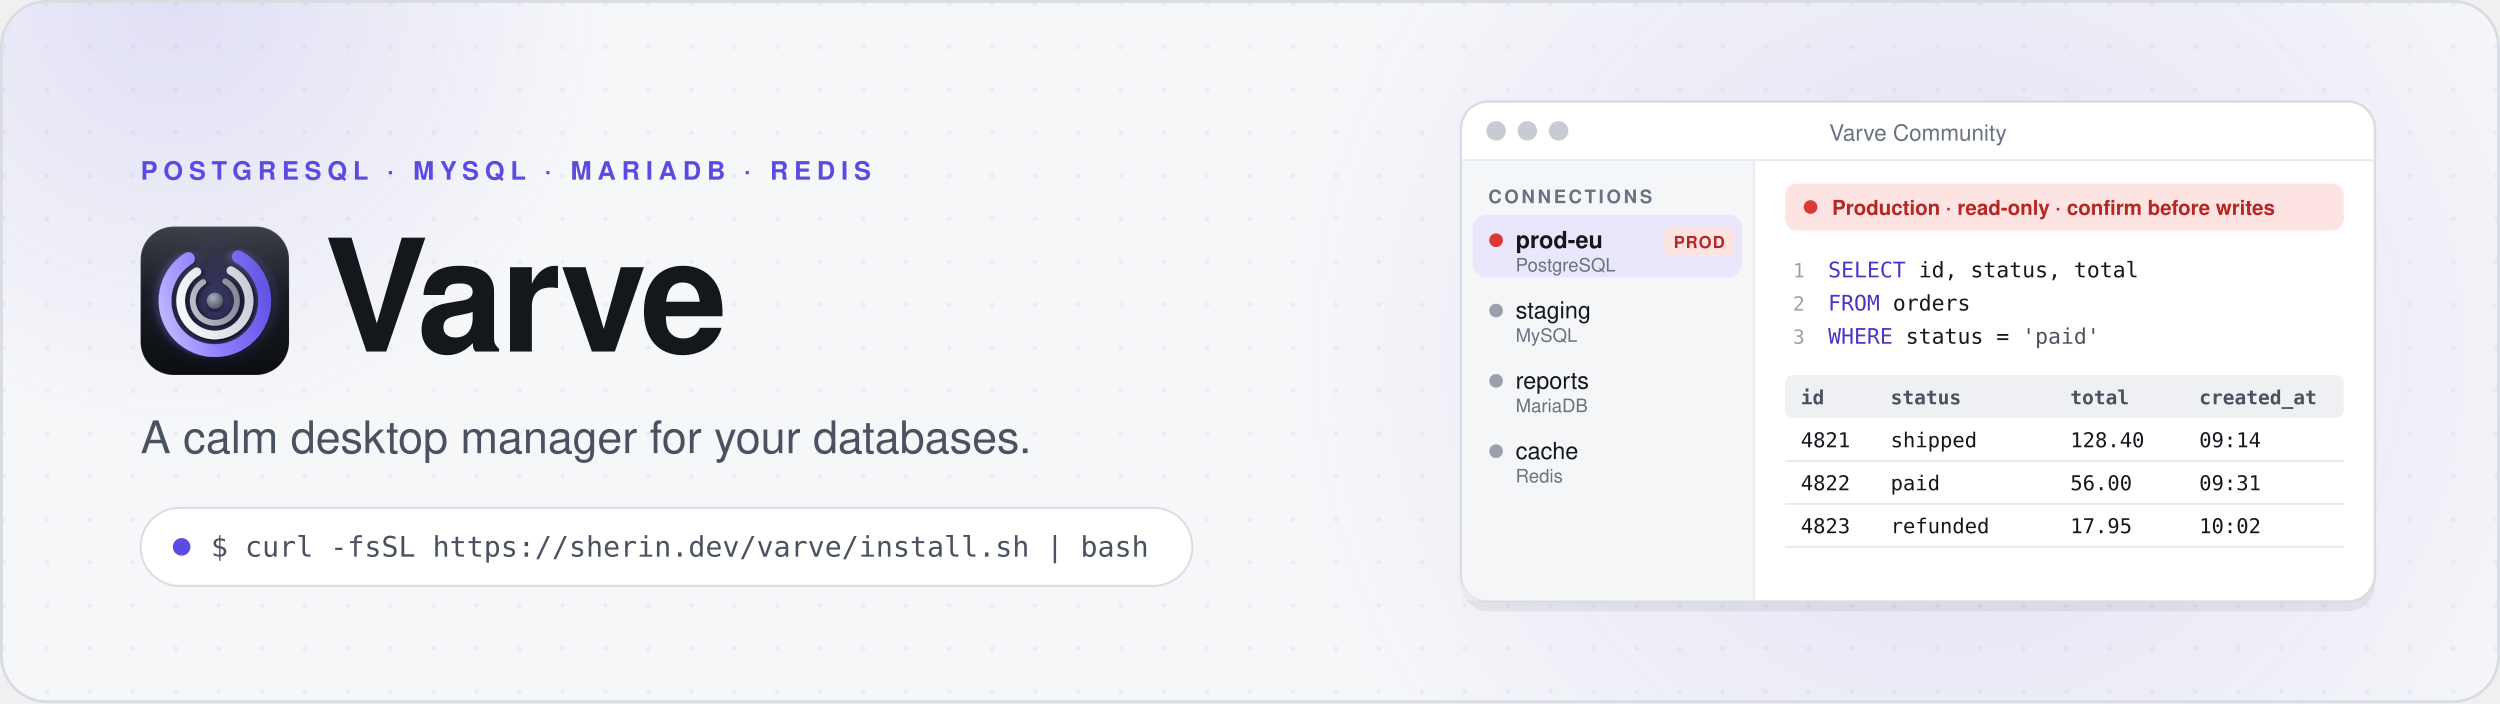
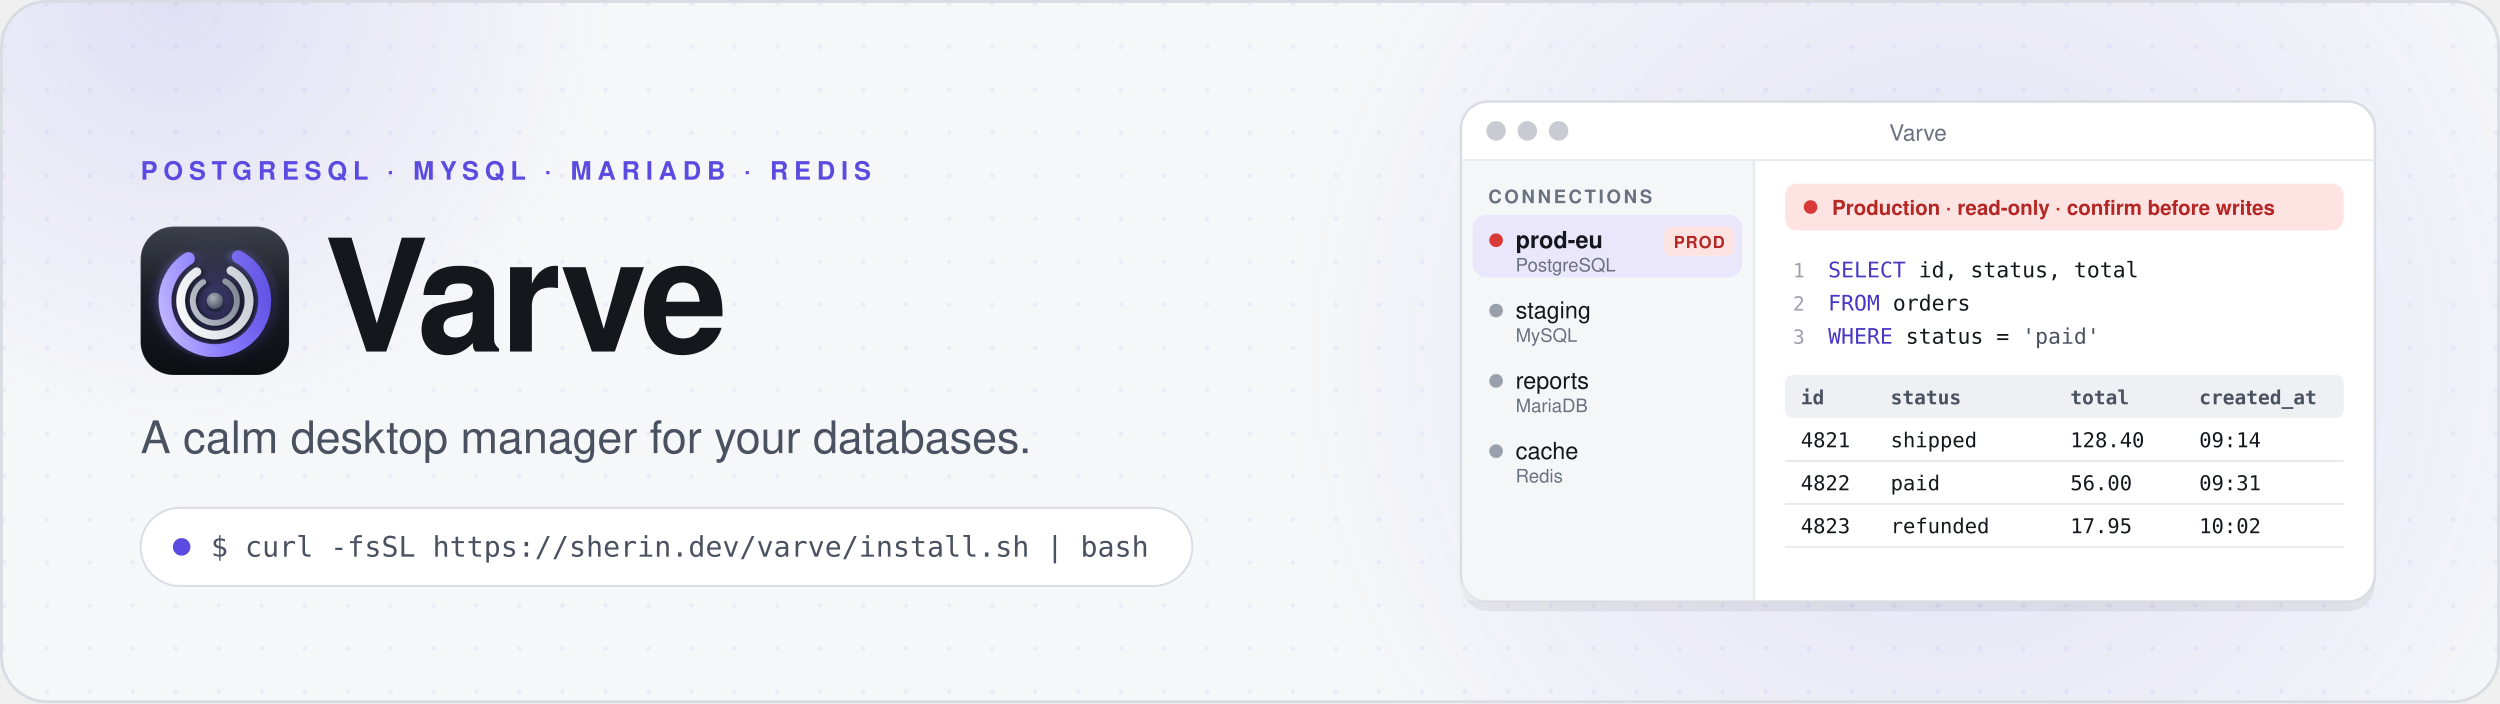
<svg xmlns="http://www.w3.org/2000/svg" width="1280" height="360" viewBox="0 0 1280 360" role="img" aria-label="Varve: a calm desktop manager for PostgreSQL, MySQL, MariaDB and Redis">
  <defs>
    <radialGradient id="glow">
      <stop offset="0" stop-color="#5B4BE0" stop-opacity="0.14" />
      <stop offset="1" stop-color="#5B4BE0" stop-opacity="0" />
    </radialGradient>
    <pattern id="dots" width="22" height="22" patternUnits="userSpaceOnUse">
      <circle cx="2" cy="2" r="1.2" fill="#5B4BE0" fill-opacity="0.07" />
    </pattern>
    <clipPath id="clip">
      <rect width="1280" height="360" rx="24" />
    </clipPath>
  </defs>
  <g clip-path="url(#clip)">
    <rect width="1280" height="360" fill="#F6F7F9" />
    <rect width="1280" height="360" fill="url(#dots)" />
    <circle cx="1000" cy="180" r="340" fill="url(#glow)" />
    <circle cx="90" cy="0" r="220" fill="url(#glow)" />
  </g>
  <rect x="0.75" y="0.75" width="1278.5" height="358.5" rx="23.25" fill="none" stroke="#D9DDE3" stroke-width="1.5" />
  <text x="72" y="92" font-family="'IBM Plex Sans', -apple-system, BlinkMacSystemFont, 'Segoe UI', Helvetica, Arial, sans-serif" font-size="13" font-weight="600" fill="#5B4BE0" text-anchor="start" letter-spacing="3">POSTGRESQL  ·  MYSQL  ·  MARIADB  ·  REDIS</text>
  <g transform="translate(72 116) scale(0.14844)">
    <defs>
      <linearGradient id="readme-tile" x1="0" y1="0" x2="0" y2="1">
        <stop offset="0" stop-color="#262A33" />
        <stop offset="0.55" stop-color="#16191F" />
        <stop offset="1" stop-color="#0C0E12" />
      </linearGradient>
      <radialGradient id="readme-glow" cx="0.5" cy="0.5" r="0.5">
        <stop offset="0" stop-color="#8B7CFF" stop-opacity="0.34" />
        <stop offset="0.6" stop-color="#5B4BE0" stop-opacity="0.10" />
        <stop offset="1" stop-color="#5B4BE0" stop-opacity="0" />
      </radialGradient>
      <linearGradient id="readme-sheen" x1="0" y1="0" x2="0" y2="1">
        <stop offset="0" stop-color="#FFFFFF" stop-opacity="0.10" />
        <stop offset="0.45" stop-color="#FFFFFF" stop-opacity="0" />
      </linearGradient>
      <linearGradient id="readme-edge" x1="0" y1="0" x2="0" y2="1">
        <stop offset="0" stop-color="#FFFFFF" stop-opacity="0.22" />
        <stop offset="0.5" stop-color="#FFFFFF" stop-opacity="0.04" />
        <stop offset="1" stop-color="#FFFFFF" stop-opacity="0.10" />
      </linearGradient>
      <linearGradient id="readme-ring-outer" gradientUnits="userSpaceOnUse" x1="96" y1="96" x2="416" y2="416">
        <stop offset="0" stop-color="#C9C1FF" />
        <stop offset="0.45" stop-color="#8B7CFF" />
        <stop offset="1" stop-color="#5B4BE0" />
      </linearGradient>
      <linearGradient id="readme-ring-middle" gradientUnits="userSpaceOnUse" x1="138" y1="138" x2="374" y2="374">
        <stop offset="0" stop-color="#FFFFFF" />
        <stop offset="1" stop-color="#C3C8D1" />
      </linearGradient>
      <linearGradient id="readme-ring-inner" gradientUnits="userSpaceOnUse" x1="180" y1="180" x2="332" y2="332">
        <stop offset="0" stop-color="#C2C7D0" />
        <stop offset="1" stop-color="#7A8190" />
      </linearGradient>
      <radialGradient id="readme-dot" cx="0.38" cy="0.32" r="0.75">
        <stop offset="0" stop-color="#A9AFBA" />
        <stop offset="1" stop-color="#4A5160" />
      </radialGradient>
      <filter id="readme-bloom" x="-30%" y="-30%" width="160%" height="160%">
        <feGaussianBlur stdDeviation="14" />
      </filter>
      <filter id="readme-lift" x="-20%" y="-20%" width="140%" height="140%">
        <feGaussianBlur in="SourceAlpha" stdDeviation="7" />
        <feOffset dy="8" result="blur" />
        <feFlood flood-color="#000000" flood-opacity="0.55" />
        <feComposite in2="blur" operator="in" />
        <feMerge>
          <feMergeNode />
          <feMergeNode in="SourceGraphic" />
        </feMerge>
      </filter>
      <clipPath id="readme-clip">
        <rect width="512" height="512" rx="114" />
      </clipPath>
    </defs>
    <g clip-path="url(#readme-clip)">
      <rect width="512" height="512" fill="url(#readme-tile)" />
      <circle cx="256" cy="256" r="250" fill="url(#readme-glow)" />
      <g transform="rotate(-62 256 256)" fill="none" stroke-linecap="round">
        <circle cx="256" cy="256" r="172" stroke="#8B7CFF" stroke-opacity="0.55" stroke-width="44" stroke-dasharray="900 1081" filter="url(#readme-bloom)" />
        <g filter="url(#readme-lift)">
          <circle cx="256" cy="256" r="172" stroke="url(#readme-ring-outer)" stroke-width="44" stroke-dasharray="900 1081" />
          <circle cx="256" cy="256" r="118" stroke="url(#readme-ring-middle)" stroke-width="30" stroke-dasharray="618 741" />
          <circle cx="256" cy="256" r="76" stroke="url(#readme-ring-inner)" stroke-width="20" stroke-dasharray="398 478" />
        </g>
      </g>
      <circle cx="256" cy="256" r="28" fill="url(#readme-dot)" filter="url(#readme-lift)" />
      <rect width="512" height="512" fill="url(#readme-sheen)" />
    </g>
    <rect x="1" y="1" width="510" height="510" rx="113" fill="none" stroke="url(#readme-edge)" stroke-width="2" />
  </g>
  <text x="166" y="180" font-family="'IBM Plex Sans', -apple-system, BlinkMacSystemFont, 'Segoe UI', Helvetica, Arial, sans-serif" font-size="80" font-weight="700" fill="#14171C" text-anchor="start" letter-spacing="-2">Varve</text>
  <text x="72" y="232" font-family="'IBM Plex Sans', -apple-system, BlinkMacSystemFont, 'Segoe UI', Helvetica, Arial, sans-serif" font-size="23" font-weight="500" fill="#4A5160" text-anchor="start">A calm desktop manager for your databases.</text>
  <rect x="72" y="260" width="538.5" height="40" rx="20" fill="#FFFFFF" stroke="#D9DDE3" />
  <circle cx="93" cy="280" r="4.5" fill="#5B4BE0" />
  <text x="108" y="285" font-family="'IBM Plex Mono', ui-monospace, SFMono-Regular, 'SF Mono', Menlo, Consolas, monospace" font-size="14.5" font-weight="500" fill="#4A5160" text-anchor="start">$ curl -fsSL https://sherin.dev/varve/install.sh | bash</text>
  <rect x="748" y="57" width="468" height="256" rx="14" fill="#14171C" fill-opacity="0.07" />
  <rect x="748" y="52" width="468" height="256" rx="14" fill="#FFFFFF" stroke="#D9DDE3" stroke-width="1.25" />
  <path d="M748 82 H1216" stroke="#E6E9ED" />
  <circle cx="766" cy="67" r="5" fill="#9AA0AB" fill-opacity="0.55" />
  <circle cx="782" cy="67" r="5" fill="#9AA0AB" fill-opacity="0.55" />
  <circle cx="798" cy="67" r="5" fill="#9AA0AB" fill-opacity="0.55" />
-   <text x="982.0" y="72" font-family="'IBM Plex Sans', -apple-system, BlinkMacSystemFont, 'Segoe UI', Helvetica, Arial, sans-serif" font-size="11.5" font-weight="500" fill="#6A7180" text-anchor="middle">Varve Community</text>
+   <text x="982.0" y="72" font-family="'IBM Plex Sans', -apple-system, BlinkMacSystemFont, 'Segoe UI', Helvetica, Arial, sans-serif" font-size="11.5" font-weight="500" fill="#6A7180" text-anchor="middle">Varve</text>
  <rect x="748.6" y="82.6" width="150" height="224.8" fill="#EEF0F3" fill-opacity="0.6" />
  <path d="M898 82 V308" stroke="#E6E9ED" />
  <text x="762" y="104" font-family="'IBM Plex Sans', -apple-system, BlinkMacSystemFont, 'Segoe UI', Helvetica, Arial, sans-serif" font-size="9.5" font-weight="600" fill="#6A7180" text-anchor="start" letter-spacing="1.4">CONNECTIONS</text>
  <rect x="754" y="110" width="138" height="32" rx="7" fill="#EAE7FC" />
  <circle cx="766" cy="123" r="3.5" fill="#D93A37" />
  <text x="776" y="127" font-family="'IBM Plex Sans', -apple-system, BlinkMacSystemFont, 'Segoe UI', Helvetica, Arial, sans-serif" font-size="12" font-weight="600" fill="#14171C" text-anchor="start">prod-eu</text>
  <text x="776" y="139" font-family="'IBM Plex Sans', -apple-system, BlinkMacSystemFont, 'Segoe UI', Helvetica, Arial, sans-serif" font-size="9.5" font-weight="400" fill="#6A7180" text-anchor="start">PostgreSQL</text>
  <rect x="852" y="116" width="36" height="15" rx="4" fill="#FDE4E3" />
  <text x="870" y="127" font-family="'IBM Plex Sans', -apple-system, BlinkMacSystemFont, 'Segoe UI', Helvetica, Arial, sans-serif" font-size="8.5" font-weight="700" fill="#B42724" text-anchor="middle" letter-spacing="0.6">PROD</text>
  <circle cx="766" cy="159" r="3.5" fill="#9AA0AB" />
  <text x="776" y="163" font-family="'IBM Plex Sans', -apple-system, BlinkMacSystemFont, 'Segoe UI', Helvetica, Arial, sans-serif" font-size="12" font-weight="500" fill="#14171C" text-anchor="start">staging</text>
  <text x="776" y="175" font-family="'IBM Plex Sans', -apple-system, BlinkMacSystemFont, 'Segoe UI', Helvetica, Arial, sans-serif" font-size="9.5" font-weight="400" fill="#6A7180" text-anchor="start">MySQL</text>
  <circle cx="766" cy="195" r="3.5" fill="#9AA0AB" />
  <text x="776" y="199" font-family="'IBM Plex Sans', -apple-system, BlinkMacSystemFont, 'Segoe UI', Helvetica, Arial, sans-serif" font-size="12" font-weight="500" fill="#14171C" text-anchor="start">reports</text>
  <text x="776" y="211" font-family="'IBM Plex Sans', -apple-system, BlinkMacSystemFont, 'Segoe UI', Helvetica, Arial, sans-serif" font-size="9.5" font-weight="400" fill="#6A7180" text-anchor="start">MariaDB</text>
  <circle cx="766" cy="231" r="3.5" fill="#9AA0AB" />
  <text x="776" y="235" font-family="'IBM Plex Sans', -apple-system, BlinkMacSystemFont, 'Segoe UI', Helvetica, Arial, sans-serif" font-size="12" font-weight="500" fill="#14171C" text-anchor="start">cache</text>
  <text x="776" y="247" font-family="'IBM Plex Sans', -apple-system, BlinkMacSystemFont, 'Segoe UI', Helvetica, Arial, sans-serif" font-size="9.5" font-weight="400" fill="#6A7180" text-anchor="start">Redis</text>
  <rect x="914" y="94" width="286" height="24" rx="6" fill="#FDE4E3" />
  <circle cx="927" cy="106" r="3.5" fill="#D93A37" />
  <text x="938" y="110" font-family="'IBM Plex Sans', -apple-system, BlinkMacSystemFont, 'Segoe UI', Helvetica, Arial, sans-serif" font-size="10.5" font-weight="600" fill="#B42724" text-anchor="start">Production  ·  read-only  ·  confirm before writes</text>
  <text x="936" y="142" font-family="'IBM Plex Mono', ui-monospace, SFMono-Regular, 'SF Mono', Menlo, Consolas, monospace" font-size="11" font-weight="500" fill="#14171C" text-anchor="start">
    <tspan fill="#4637C4">SELECT</tspan> id, status, total</text>
  <text x="918" y="142" font-family="'IBM Plex Mono', ui-monospace, SFMono-Regular, 'SF Mono', Menlo, Consolas, monospace" font-size="10" font-weight="400" fill="#9AA0AB" text-anchor="start">1</text>
  <text x="936" y="159" font-family="'IBM Plex Mono', ui-monospace, SFMono-Regular, 'SF Mono', Menlo, Consolas, monospace" font-size="11" font-weight="500" fill="#14171C" text-anchor="start">
    <tspan fill="#4637C4">FROM</tspan> orders</text>
  <text x="918" y="159" font-family="'IBM Plex Mono', ui-monospace, SFMono-Regular, 'SF Mono', Menlo, Consolas, monospace" font-size="10" font-weight="400" fill="#9AA0AB" text-anchor="start">2</text>
  <text x="936" y="176" font-family="'IBM Plex Mono', ui-monospace, SFMono-Regular, 'SF Mono', Menlo, Consolas, monospace" font-size="11" font-weight="500" fill="#14171C" text-anchor="start">
    <tspan fill="#4637C4">WHERE</tspan> status = <tspan fill="#4A5160">'paid'</tspan>
  </text>
  <text x="918" y="176" font-family="'IBM Plex Mono', ui-monospace, SFMono-Regular, 'SF Mono', Menlo, Consolas, monospace" font-size="10" font-weight="400" fill="#9AA0AB" text-anchor="start">3</text>
  <rect x="914" y="192" width="286" height="22" rx="4" fill="#EEF0F3" />
  <text x="922" y="207" font-family="'IBM Plex Mono', ui-monospace, SFMono-Regular, 'SF Mono', Menlo, Consolas, monospace" font-size="10" font-weight="600" fill="#4A5160" text-anchor="start">id</text>
  <text x="968" y="207" font-family="'IBM Plex Mono', ui-monospace, SFMono-Regular, 'SF Mono', Menlo, Consolas, monospace" font-size="10" font-weight="600" fill="#4A5160" text-anchor="start">status</text>
  <text x="1060" y="207" font-family="'IBM Plex Mono', ui-monospace, SFMono-Regular, 'SF Mono', Menlo, Consolas, monospace" font-size="10" font-weight="600" fill="#4A5160" text-anchor="start">total</text>
  <text x="1126" y="207" font-family="'IBM Plex Mono', ui-monospace, SFMono-Regular, 'SF Mono', Menlo, Consolas, monospace" font-size="10" font-weight="600" fill="#4A5160" text-anchor="start">created_at</text>
  <path d="M914 236 H1200" stroke="#E6E9ED" />
  <text x="922" y="229" font-family="'IBM Plex Mono', ui-monospace, SFMono-Regular, 'SF Mono', Menlo, Consolas, monospace" font-size="10.5" font-weight="400" fill="#14171C" text-anchor="start">4821</text>
  <text x="968" y="229" font-family="'IBM Plex Mono', ui-monospace, SFMono-Regular, 'SF Mono', Menlo, Consolas, monospace" font-size="10.5" font-weight="400" fill="#14171C" text-anchor="start">shipped</text>
  <text x="1060" y="229" font-family="'IBM Plex Mono', ui-monospace, SFMono-Regular, 'SF Mono', Menlo, Consolas, monospace" font-size="10.5" font-weight="400" fill="#14171C" text-anchor="start">128.40</text>
  <text x="1126" y="229" font-family="'IBM Plex Mono', ui-monospace, SFMono-Regular, 'SF Mono', Menlo, Consolas, monospace" font-size="10.5" font-weight="400" fill="#14171C" text-anchor="start">09:14</text>
  <path d="M914 258 H1200" stroke="#E6E9ED" />
  <text x="922" y="251" font-family="'IBM Plex Mono', ui-monospace, SFMono-Regular, 'SF Mono', Menlo, Consolas, monospace" font-size="10.5" font-weight="400" fill="#14171C" text-anchor="start">4822</text>
  <text x="968" y="251" font-family="'IBM Plex Mono', ui-monospace, SFMono-Regular, 'SF Mono', Menlo, Consolas, monospace" font-size="10.5" font-weight="400" fill="#14171C" text-anchor="start">paid</text>
  <text x="1060" y="251" font-family="'IBM Plex Mono', ui-monospace, SFMono-Regular, 'SF Mono', Menlo, Consolas, monospace" font-size="10.5" font-weight="400" fill="#14171C" text-anchor="start">56.00</text>
  <text x="1126" y="251" font-family="'IBM Plex Mono', ui-monospace, SFMono-Regular, 'SF Mono', Menlo, Consolas, monospace" font-size="10.5" font-weight="400" fill="#14171C" text-anchor="start">09:31</text>
  <path d="M914 280 H1200" stroke="#E6E9ED" />
  <text x="922" y="273" font-family="'IBM Plex Mono', ui-monospace, SFMono-Regular, 'SF Mono', Menlo, Consolas, monospace" font-size="10.5" font-weight="400" fill="#14171C" text-anchor="start">4823</text>
  <text x="968" y="273" font-family="'IBM Plex Mono', ui-monospace, SFMono-Regular, 'SF Mono', Menlo, Consolas, monospace" font-size="10.5" font-weight="400" fill="#14171C" text-anchor="start">refunded</text>
  <text x="1060" y="273" font-family="'IBM Plex Mono', ui-monospace, SFMono-Regular, 'SF Mono', Menlo, Consolas, monospace" font-size="10.5" font-weight="400" fill="#14171C" text-anchor="start">17.95</text>
  <text x="1126" y="273" font-family="'IBM Plex Mono', ui-monospace, SFMono-Regular, 'SF Mono', Menlo, Consolas, monospace" font-size="10.5" font-weight="400" fill="#14171C" text-anchor="start">10:02</text>
</svg>
